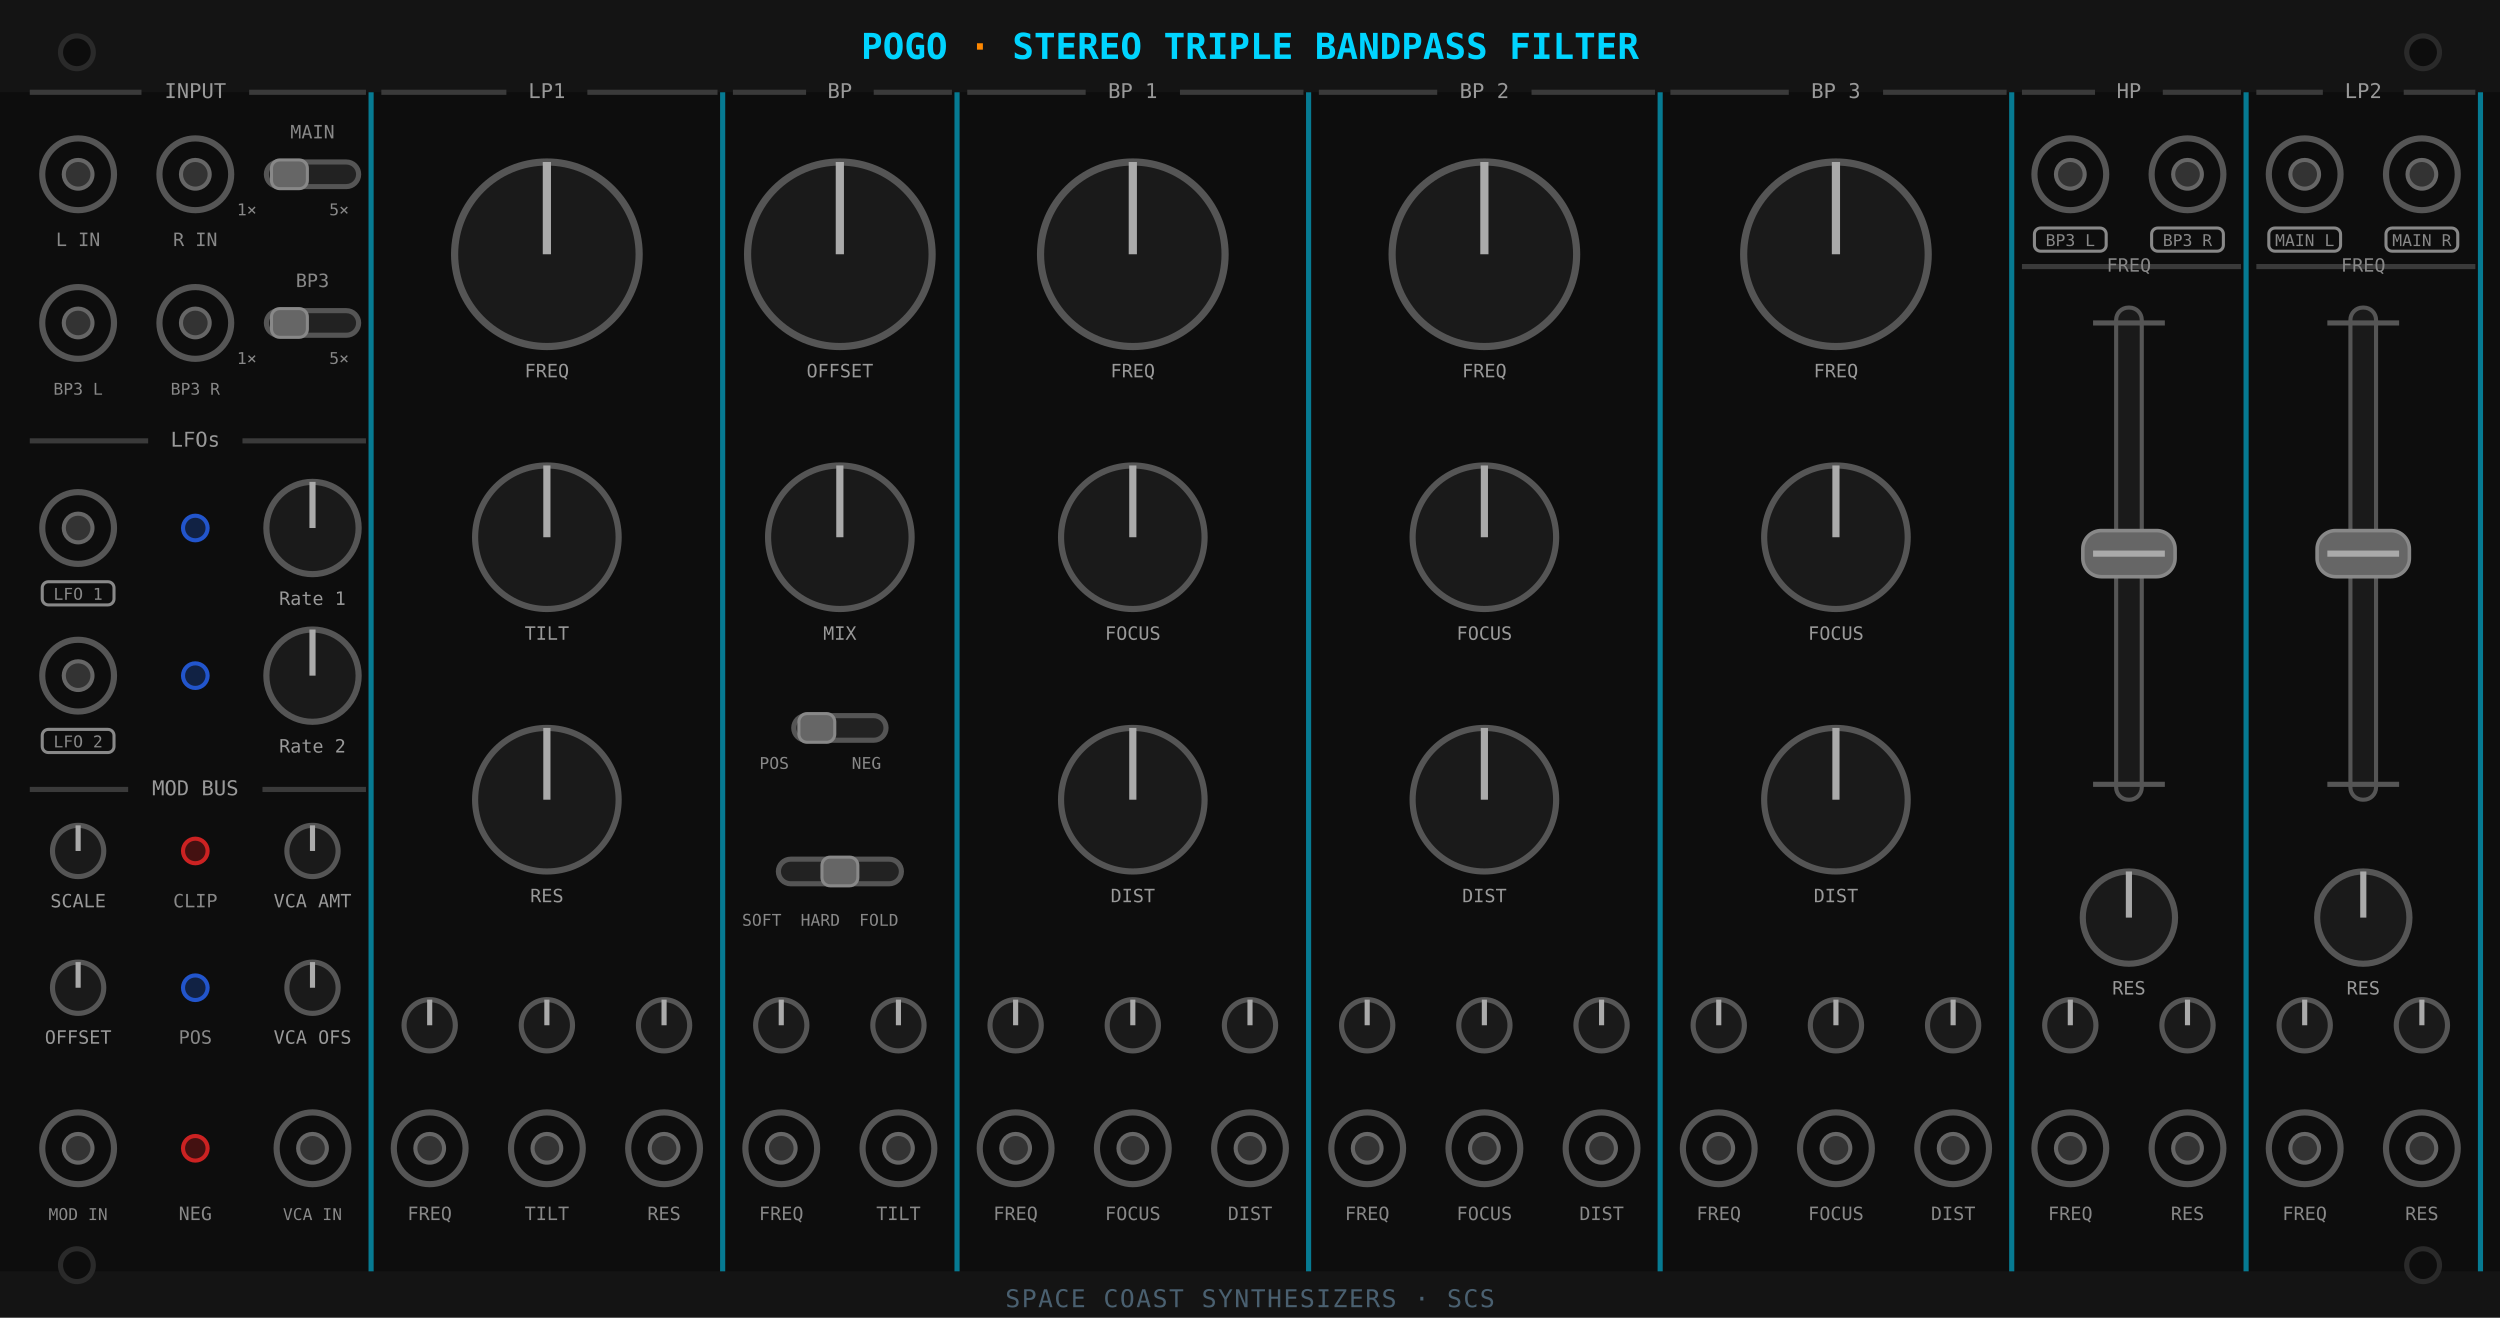
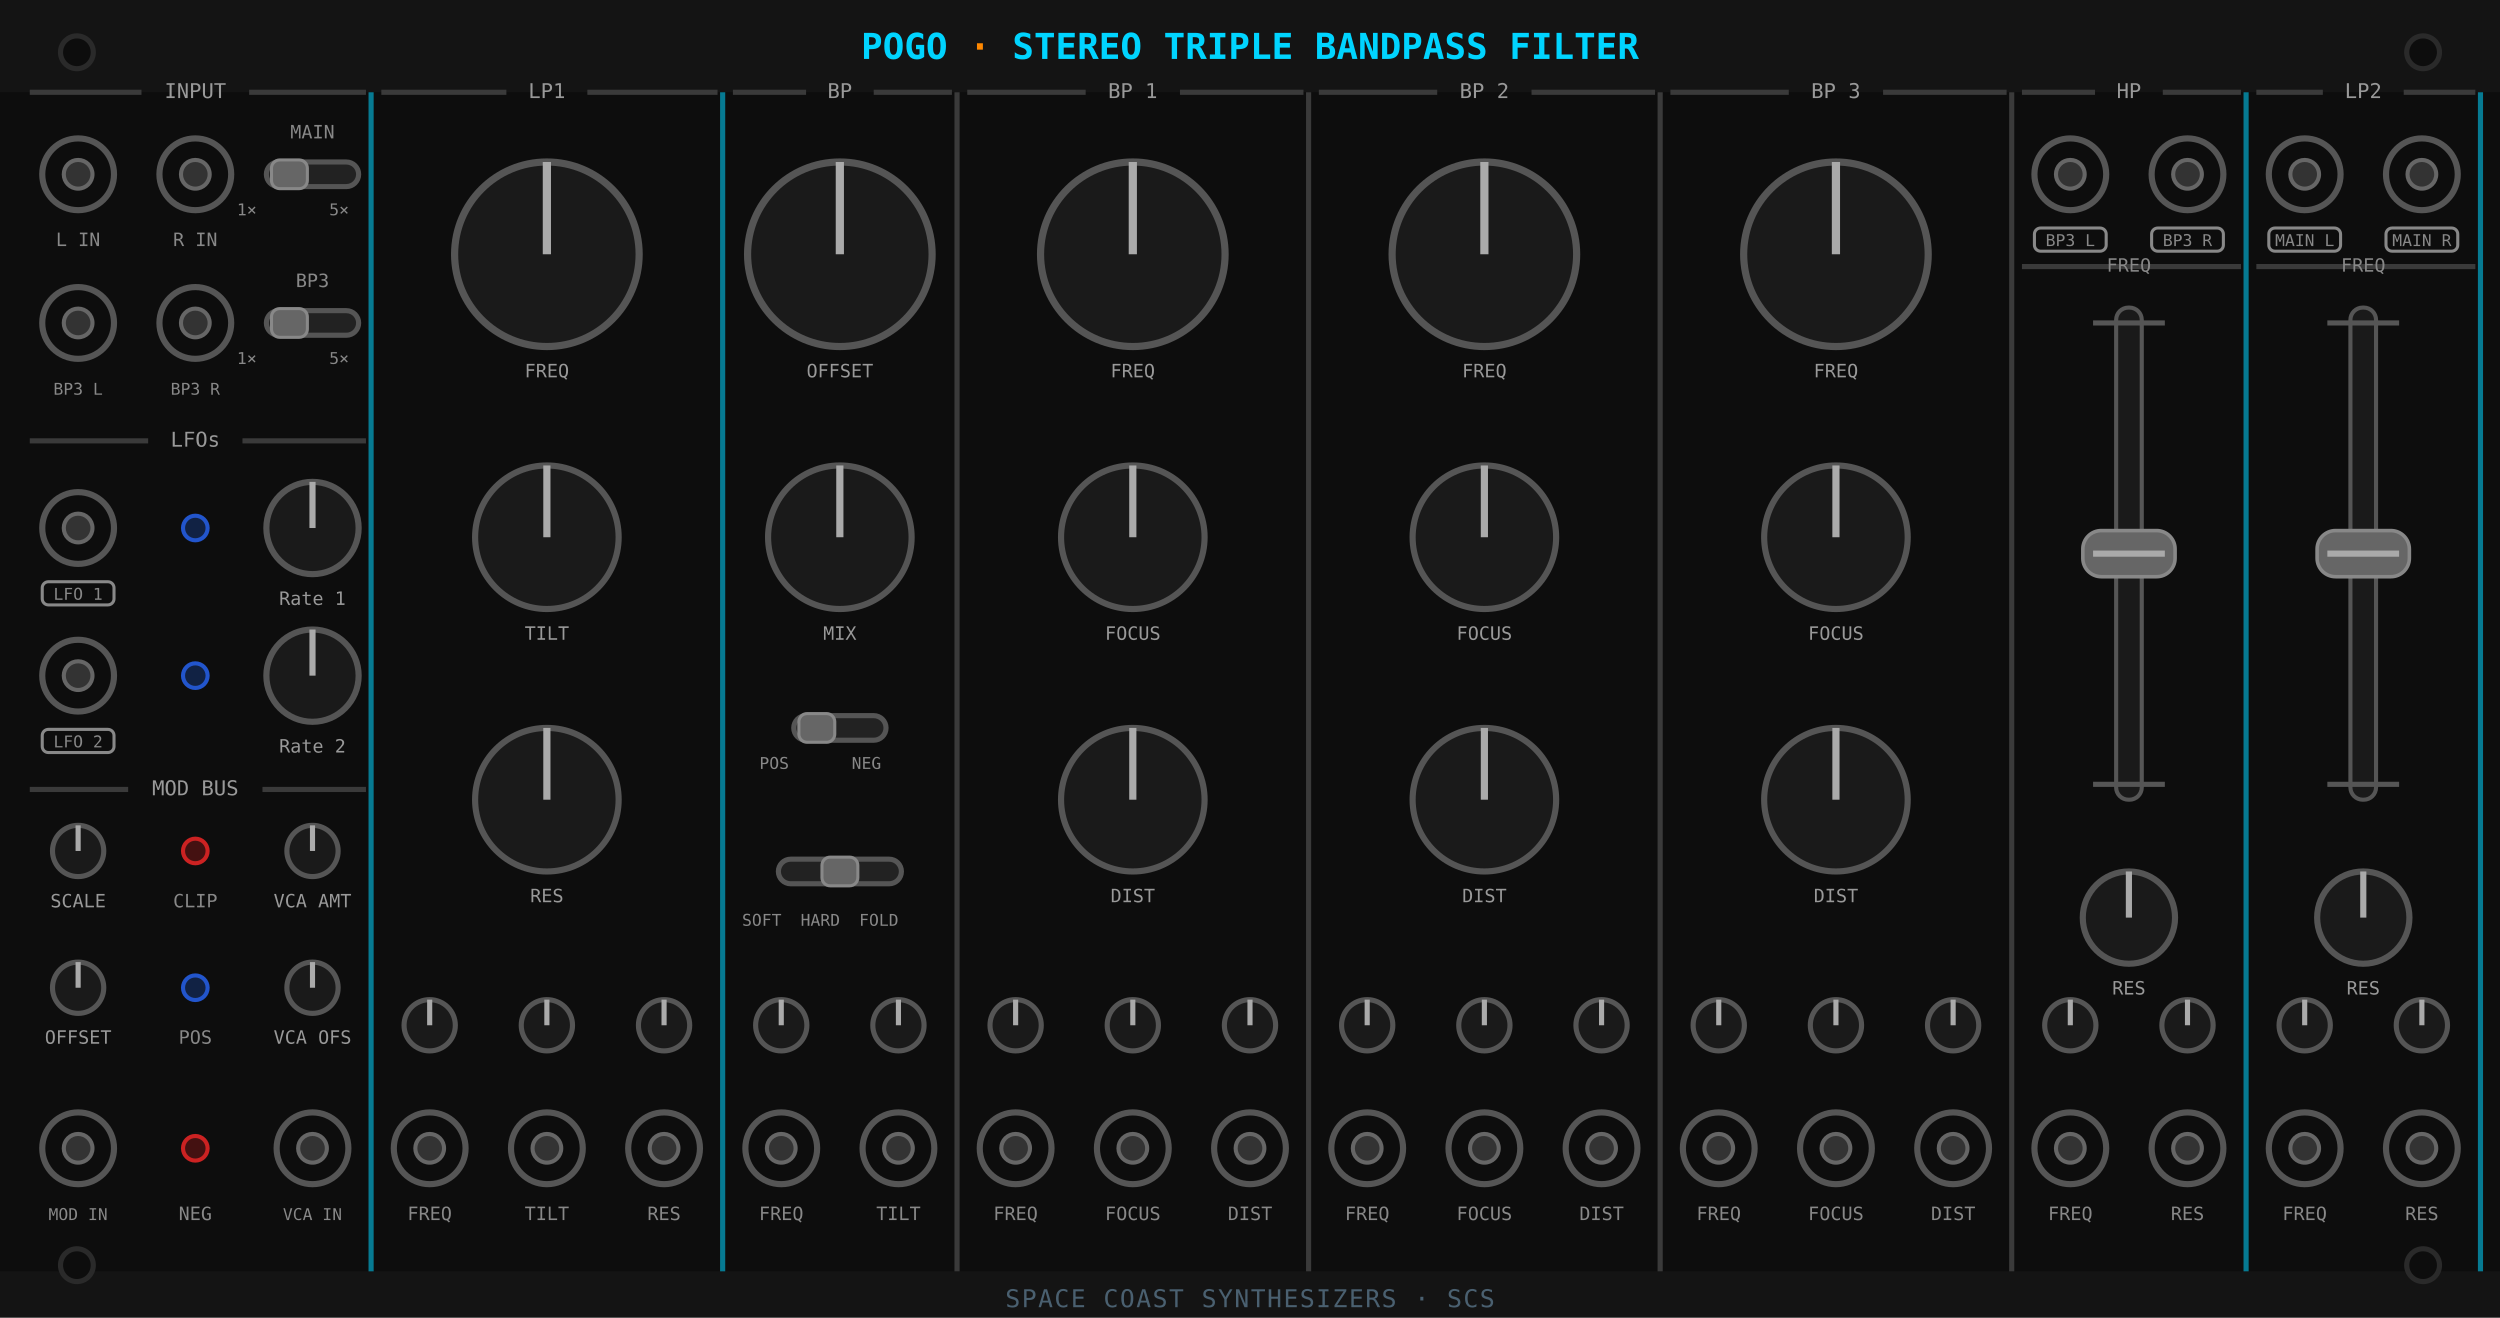
<svg xmlns="http://www.w3.org/2000/svg" width="243.84mm" height="128.5mm" viewBox="0 0 243.84 128.5">
  <rect x="0" y="0" width="243.84" height="128.5" fill="#0d0d0d" />
  <rect x="0" y="0" width="243.84" height="9.0" fill="#141414" />
  <rect x="0" y="124.0" width="243.84" height="4.5" fill="#141414" />
  <circle cx="7.5" cy="5.1" r="1.6" fill="#0d0d0d" stroke="#2a2a2a" stroke-width="0.5" />
  <circle cx="236.34" cy="5.1" r="1.6" fill="#0d0d0d" stroke="#2a2a2a" stroke-width="0.5" />
  <circle cx="7.5" cy="123.4" r="1.6" fill="#0d0d0d" stroke="#2a2a2a" stroke-width="0.5" />
  <circle cx="236.34" cy="123.4" r="1.6" fill="#0d0d0d" stroke="#2a2a2a" stroke-width="0.5" />
  <text x="121.92" y="5.75" fill="#00d4ff" font-family="monospace" font-size="3.5" font-weight="bold" text-anchor="middle">POGO  <tspan fill="#ff8800">·</tspan> STEREO TRIPLE BANDPASS FILTER</text>
  <text x="121.92" y="127.5" fill="#4a6070" font-family="monospace" font-size="2.4" text-anchor="middle" letter-spacing="0.15">SPACE COAST SYNTHESIZERS  ·  SCS</text>
  <line x1="36.195" y1="9.0" x2="36.195" y2="124.0" stroke="#00d4ff" stroke-width="0.5" opacity="0.55" />
  <line x1="70.485" y1="9.0" x2="70.485" y2="124.0" stroke="#00d4ff" stroke-width="0.5" opacity="0.55" />
-   <line x1="93.345" y1="9.0" x2="93.345" y2="124.0" stroke="#00d4ff" stroke-width="0.5" opacity="0.55" />
-   <line x1="127.635" y1="9.0" x2="127.635" y2="124.0" stroke="#00d4ff" stroke-width="0.5" opacity="0.55" />
-   <line x1="161.925" y1="9.0" x2="161.925" y2="124.0" stroke="#00d4ff" stroke-width="0.5" opacity="0.55" />
-   <line x1="196.215" y1="9.0" x2="196.215" y2="124.0" stroke="#00d4ff" stroke-width="0.5" opacity="0.55" />
  <line x1="219.075" y1="9.0" x2="219.075" y2="124.0" stroke="#00d4ff" stroke-width="0.5" opacity="0.55" />
  <line x1="241.935" y1="9.0" x2="241.935" y2="124.0" stroke="#00d4ff" stroke-width="0.5" opacity="0.55" />
+   <line x1="93.345" y1="9.0" x2="93.345" y2="124.0" stroke="#3a3a3a" stroke-width="0.5" />
+   <line x1="127.635" y1="9.0" x2="127.635" y2="124.0" stroke="#3a3a3a" stroke-width="0.5" />
+   <line x1="161.925" y1="9.0" x2="161.925" y2="124.0" stroke="#3a3a3a" stroke-width="0.5" />
+   <line x1="196.215" y1="9.0" x2="196.215" y2="124.0" stroke="#3a3a3a" stroke-width="0.5" />
  <line x1="2.905" y1="9.0" x2="13.80" y2="9.0" stroke="#3a3a3a" stroke-width="0.5" />
  <line x1="24.30" y1="9.0" x2="35.695" y2="9.0" stroke="#3a3a3a" stroke-width="0.5" />
  <text x="19.05" y="9.0" fill="#999" font-family="monospace" font-size="2.0" text-anchor="middle" dominant-baseline="middle">INPUT</text>
  <line x1="2.905" y1="43.0" x2="14.45" y2="43.0" stroke="#3a3a3a" stroke-width="0.5" />
  <line x1="23.65" y1="43.0" x2="35.695" y2="43.0" stroke="#3a3a3a" stroke-width="0.5" />
  <text x="19.05" y="43.0" fill="#999" font-family="monospace" font-size="2.0" text-anchor="middle" dominant-baseline="middle">LFOs</text>
  <line x1="2.905" y1="77.0" x2="12.50" y2="77.0" stroke="#3a3a3a" stroke-width="0.5" />
  <line x1="25.60" y1="77.0" x2="35.695" y2="77.0" stroke="#3a3a3a" stroke-width="0.5" />
  <text x="19.05" y="77.0" fill="#999" font-family="monospace" font-size="2.0" text-anchor="middle" dominant-baseline="middle">MOD BUS</text>
  <line x1="37.195" y1="9.0" x2="49.39" y2="9.0" stroke="#3a3a3a" stroke-width="0.5" />
  <line x1="57.29" y1="9.0" x2="69.985" y2="9.0" stroke="#3a3a3a" stroke-width="0.5" />
  <text x="53.34" y="9.0" fill="#999" font-family="monospace" font-size="2.0" text-anchor="middle" dominant-baseline="middle">LP1</text>
  <line x1="71.485" y1="9.0" x2="78.62" y2="9.0" stroke="#3a3a3a" stroke-width="0.5" />
  <line x1="85.22" y1="9.0" x2="92.845" y2="9.0" stroke="#3a3a3a" stroke-width="0.5" />
  <text x="81.915" y="9.0" fill="#999" font-family="monospace" font-size="2.0" text-anchor="middle" dominant-baseline="middle">BP</text>
  <line x1="94.345" y1="9.0" x2="105.89" y2="9.0" stroke="#3a3a3a" stroke-width="0.5" />
  <line x1="115.09" y1="9.0" x2="127.135" y2="9.0" stroke="#3a3a3a" stroke-width="0.5" />
  <text x="110.49" y="9.0" fill="#999" font-family="monospace" font-size="2.0" text-anchor="middle" dominant-baseline="middle">BP 1</text>
  <line x1="128.635" y1="9.0" x2="140.18" y2="9.0" stroke="#3a3a3a" stroke-width="0.5" />
  <line x1="149.38" y1="9.0" x2="161.425" y2="9.0" stroke="#3a3a3a" stroke-width="0.5" />
  <text x="144.78" y="9.0" fill="#999" font-family="monospace" font-size="2.0" text-anchor="middle" dominant-baseline="middle">BP 2</text>
  <line x1="162.925" y1="9.0" x2="174.47" y2="9.0" stroke="#3a3a3a" stroke-width="0.5" />
  <line x1="183.67" y1="9.0" x2="195.715" y2="9.0" stroke="#3a3a3a" stroke-width="0.5" />
  <text x="179.07" y="9.0" fill="#999" font-family="monospace" font-size="2.0" text-anchor="middle" dominant-baseline="middle">BP 3</text>
  <line x1="197.215" y1="9.0" x2="204.34" y2="9.0" stroke="#3a3a3a" stroke-width="0.5" />
  <line x1="210.95" y1="9.0" x2="218.575" y2="9.0" stroke="#3a3a3a" stroke-width="0.5" />
  <text x="207.645" y="9.0" fill="#999" font-family="monospace" font-size="2.0" text-anchor="middle" dominant-baseline="middle">HP</text>
  <line x1="197.215" y1="26.0" x2="218.575" y2="26.0" stroke="#3a3a3a" stroke-width="0.5" />
  <line x1="220.075" y1="9.0" x2="226.56" y2="9.0" stroke="#3a3a3a" stroke-width="0.5" />
  <line x1="234.45" y1="9.0" x2="241.435" y2="9.0" stroke="#3a3a3a" stroke-width="0.5" />
  <text x="230.505" y="9.0" fill="#999" font-family="monospace" font-size="2.0" text-anchor="middle" dominant-baseline="middle">LP2</text>
  <line x1="220.075" y1="26.0" x2="241.435" y2="26.0" stroke="#3a3a3a" stroke-width="0.5" />
  <circle cx="7.62" cy="17.0" r="3.5" fill="none" stroke="#555" stroke-width="0.6" />
  <circle cx="7.62" cy="17.0" r="1.4" fill="#333" stroke="#666" stroke-width="0.4" />
  <text x="7.62" y="24.0" fill="#888" font-family="monospace" font-size="1.8" text-anchor="middle">L IN</text>
  <circle cx="19.05" cy="17.0" r="3.5" fill="none" stroke="#555" stroke-width="0.6" />
  <circle cx="19.05" cy="17.0" r="1.4" fill="#333" stroke="#666" stroke-width="0.4" />
  <text x="19.05" y="24.0" fill="#888" font-family="monospace" font-size="1.8" text-anchor="middle">R IN</text>
  <text x="30.48" y="13.5" fill="#888" font-family="monospace" font-size="1.8" text-anchor="middle">MAIN</text>
  <rect x="25.98" y="15.80" width="9" height="2.4" rx="1.2" fill="#222" stroke="#555" stroke-width="0.5" />
  <rect x="26.48" y="15.60" width="3.5" height="2.8" rx="0.8" fill="#666" stroke="#888" stroke-width="0.3" />
  <text x="24.075" y="21.0" fill="#888" font-family="monospace" font-size="1.6" text-anchor="middle">1×</text>
  <text x="33.075" y="21.0" fill="#888" font-family="monospace" font-size="1.6" text-anchor="middle">5×</text>
  <circle cx="7.62" cy="31.5" r="3.5" fill="none" stroke="#555" stroke-width="0.6" />
  <circle cx="7.62" cy="31.5" r="1.4" fill="#333" stroke="#666" stroke-width="0.4" />
  <text x="7.62" y="38.5" fill="#888" font-family="monospace" font-size="1.6" text-anchor="middle">BP3 L</text>
  <circle cx="19.05" cy="31.5" r="3.5" fill="none" stroke="#555" stroke-width="0.6" />
  <circle cx="19.05" cy="31.5" r="1.4" fill="#333" stroke="#666" stroke-width="0.4" />
  <text x="19.05" y="38.5" fill="#888" font-family="monospace" font-size="1.6" text-anchor="middle">BP3 R</text>
  <text x="30.48" y="28.0" fill="#888" font-family="monospace" font-size="1.8" text-anchor="middle">BP3</text>
  <rect x="25.98" y="30.30" width="9" height="2.4" rx="1.2" fill="#222" stroke="#555" stroke-width="0.5" />
  <rect x="26.48" y="30.10" width="3.5" height="2.8" rx="0.8" fill="#666" stroke="#888" stroke-width="0.3" />
  <text x="24.075" y="35.5" fill="#888" font-family="monospace" font-size="1.6" text-anchor="middle">1×</text>
  <text x="33.075" y="35.5" fill="#888" font-family="monospace" font-size="1.6" text-anchor="middle">5×</text>
  <circle cx="7.62" cy="51.5" r="3.5" fill="none" stroke="#555" stroke-width="0.6" />
  <circle cx="7.62" cy="51.5" r="1.4" fill="#333" stroke="#666" stroke-width="0.4" />
  <rect x="4.12" y="56.74" width="7.0" height="2.26" rx="0.6" fill="none" stroke="#888" stroke-width="0.3" />
  <text x="7.62" y="58.5" fill="#888" font-family="monospace" font-size="1.6" text-anchor="middle">LFO 1</text>
  <circle cx="19.05" cy="51.5" r="1.2" fill="#112244" stroke="#2255cc" stroke-width="0.4" />
  <circle cx="30.48" cy="51.5" r="4.5" fill="#1a1a1a" stroke="#555" stroke-width="0.6" />
  <line x1="30.48" y1="51.5" x2="30.48" y2="47.0" stroke="#aaa" stroke-width="0.6" />
  <text x="30.48" y="59.0" fill="#999" font-family="monospace" font-size="1.8" text-anchor="middle">Rate 1</text>
  <circle cx="7.62" cy="65.9" r="3.5" fill="none" stroke="#555" stroke-width="0.6" />
  <circle cx="7.62" cy="65.9" r="1.4" fill="#333" stroke="#666" stroke-width="0.4" />
  <rect x="4.12" y="71.14" width="7.0" height="2.26" rx="0.6" fill="none" stroke="#888" stroke-width="0.3" />
  <text x="7.62" y="72.9" fill="#888" font-family="monospace" font-size="1.6" text-anchor="middle">LFO 2</text>
  <circle cx="19.05" cy="65.9" r="1.2" fill="#112244" stroke="#2255cc" stroke-width="0.4" />
  <circle cx="30.48" cy="65.9" r="4.5" fill="#1a1a1a" stroke="#555" stroke-width="0.6" />
  <line x1="30.48" y1="65.9" x2="30.48" y2="61.4" stroke="#aaa" stroke-width="0.6" />
  <text x="30.48" y="73.4" fill="#999" font-family="monospace" font-size="1.8" text-anchor="middle">Rate 2</text>
  <circle cx="7.62" cy="83.0" r="2.5" fill="#1a1a1a" stroke="#555" stroke-width="0.5" />
  <line x1="7.62" y1="83.0" x2="7.62" y2="80.5" stroke="#aaa" stroke-width="0.5" />
  <text x="7.62" y="88.5" fill="#999" font-family="monospace" font-size="1.8" text-anchor="middle">SCALE</text>
  <circle cx="30.48" cy="83.0" r="2.5" fill="#1a1a1a" stroke="#555" stroke-width="0.5" />
  <line x1="30.48" y1="83.0" x2="30.48" y2="80.5" stroke="#aaa" stroke-width="0.5" />
  <text x="30.48" y="88.5" fill="#999" font-family="monospace" font-size="1.8" text-anchor="middle">VCA AMT</text>
  <circle cx="19.05" cy="83.0" r="1.2" fill="#441111" stroke="#cc2222" stroke-width="0.4" />
  <text x="19.05" y="88.5" fill="#888" font-family="monospace" font-size="1.8" text-anchor="middle">CLIP</text>
  <circle cx="7.62" cy="96.34" r="2.5" fill="#1a1a1a" stroke="#555" stroke-width="0.5" />
  <line x1="7.62" y1="96.34" x2="7.62" y2="93.84" stroke="#aaa" stroke-width="0.5" />
  <text x="7.62" y="101.8" fill="#999" font-family="monospace" font-size="1.8" text-anchor="middle">OFFSET</text>
  <circle cx="30.48" cy="96.34" r="2.5" fill="#1a1a1a" stroke="#555" stroke-width="0.5" />
  <line x1="30.48" y1="96.34" x2="30.48" y2="93.84" stroke="#aaa" stroke-width="0.5" />
  <text x="30.48" y="101.8" fill="#999" font-family="monospace" font-size="1.8" text-anchor="middle">VCA OFS</text>
  <circle cx="19.05" cy="96.34" r="1.2" fill="#112244" stroke="#2255cc" stroke-width="0.4" />
  <text x="19.05" y="101.8" fill="#888" font-family="monospace" font-size="1.8" text-anchor="middle">POS</text>
  <circle cx="7.62" cy="112.0" r="3.5" fill="none" stroke="#555" stroke-width="0.6" />
  <circle cx="7.62" cy="112.0" r="1.4" fill="#333" stroke="#666" stroke-width="0.4" />
  <text x="7.62" y="119.0" fill="#888" font-family="monospace" font-size="1.6" text-anchor="middle">MOD IN</text>
  <circle cx="19.05" cy="112.0" r="1.2" fill="#441111" stroke="#cc2222" stroke-width="0.4" />
  <text x="19.05" y="119.0" fill="#888" font-family="monospace" font-size="1.8" text-anchor="middle">NEG</text>
  <circle cx="30.48" cy="112.0" r="3.5" fill="none" stroke="#555" stroke-width="0.6" />
  <circle cx="30.48" cy="112.0" r="1.4" fill="#333" stroke="#666" stroke-width="0.4" />
  <text x="30.48" y="119.0" fill="#888" font-family="monospace" font-size="1.6" text-anchor="middle">VCA IN</text>
  <circle cx="53.34" cy="24.8" r="9.0" fill="#1a1a1a" stroke="#555" stroke-width="0.7" />
  <line x1="53.34" y1="24.8" x2="53.34" y2="15.8" stroke="#aaa" stroke-width="0.8" />
  <text x="53.34" y="36.8" fill="#999" font-family="monospace" font-size="1.8" text-anchor="middle">FREQ</text>
  <circle cx="53.34" cy="52.4" r="7.0" fill="#1a1a1a" stroke="#555" stroke-width="0.6" />
  <line x1="53.34" y1="52.4" x2="53.34" y2="45.4" stroke="#aaa" stroke-width="0.7" />
  <text x="53.34" y="62.4" fill="#999" font-family="monospace" font-size="1.8" text-anchor="middle">TILT</text>
  <circle cx="53.34" cy="78.0" r="7.0" fill="#1a1a1a" stroke="#555" stroke-width="0.6" />
  <line x1="53.34" y1="78.0" x2="53.34" y2="71.0" stroke="#aaa" stroke-width="0.7" />
  <text x="53.34" y="88.0" fill="#999" font-family="monospace" font-size="1.8" text-anchor="middle">RES</text>
  <circle cx="41.91" cy="100.0" r="2.5" fill="#1a1a1a" stroke="#555" stroke-width="0.5" />
  <line x1="41.91" y1="100.0" x2="41.91" y2="97.5" stroke="#aaa" stroke-width="0.5" />
  <text x="41.91" y="105.5" fill="#999" font-family="monospace" font-size="1.8" text-anchor="middle" />
  <circle cx="53.34" cy="100.0" r="2.5" fill="#1a1a1a" stroke="#555" stroke-width="0.5" />
  <line x1="53.34" y1="100.0" x2="53.34" y2="97.5" stroke="#aaa" stroke-width="0.5" />
  <text x="53.34" y="105.5" fill="#999" font-family="monospace" font-size="1.8" text-anchor="middle" />
  <circle cx="64.77" cy="100.0" r="2.5" fill="#1a1a1a" stroke="#555" stroke-width="0.5" />
  <line x1="64.77" y1="100.0" x2="64.77" y2="97.5" stroke="#aaa" stroke-width="0.5" />
  <text x="64.77" y="105.5" fill="#999" font-family="monospace" font-size="1.8" text-anchor="middle" />
  <circle cx="41.91" cy="112.0" r="3.5" fill="none" stroke="#555" stroke-width="0.6" />
  <circle cx="41.91" cy="112.0" r="1.4" fill="#333" stroke="#666" stroke-width="0.4" />
  <text x="41.91" y="119.0" fill="#888" font-family="monospace" font-size="1.8" text-anchor="middle">FREQ</text>
  <circle cx="53.34" cy="112.0" r="3.5" fill="none" stroke="#555" stroke-width="0.6" />
  <circle cx="53.34" cy="112.0" r="1.4" fill="#333" stroke="#666" stroke-width="0.4" />
  <text x="53.34" y="119.0" fill="#888" font-family="monospace" font-size="1.8" text-anchor="middle">TILT</text>
  <circle cx="64.77" cy="112.0" r="3.5" fill="none" stroke="#555" stroke-width="0.6" />
  <circle cx="64.77" cy="112.0" r="1.4" fill="#333" stroke="#666" stroke-width="0.4" />
  <text x="64.77" y="119.0" fill="#888" font-family="monospace" font-size="1.8" text-anchor="middle">RES</text>
  <circle cx="81.915" cy="24.8" r="9.0" fill="#1a1a1a" stroke="#555" stroke-width="0.7" />
  <line x1="81.915" y1="24.8" x2="81.915" y2="15.8" stroke="#aaa" stroke-width="0.8" />
  <text x="81.915" y="36.8" fill="#999" font-family="monospace" font-size="1.8" text-anchor="middle">OFFSET</text>
  <circle cx="81.915" cy="52.4" r="7.0" fill="#1a1a1a" stroke="#555" stroke-width="0.6" />
  <line x1="81.915" y1="52.4" x2="81.915" y2="45.4" stroke="#aaa" stroke-width="0.7" />
  <text x="81.915" y="62.4" fill="#999" font-family="monospace" font-size="1.8" text-anchor="middle">MIX</text>
  <text x="81.915" y="67.5" fill="#888" font-family="monospace" font-size="1.8" text-anchor="middle" />
  <rect x="77.42" y="69.80" width="9" height="2.4" rx="1.2" fill="#222" stroke="#555" stroke-width="0.5" />
  <rect x="77.92" y="69.60" width="3.5" height="2.8" rx="0.8" fill="#666" stroke="#888" stroke-width="0.3" />
  <text x="75.51" y="75.0" fill="#888" font-family="monospace" font-size="1.6" text-anchor="middle">POS</text>
  <text x="84.51" y="75.0" fill="#888" font-family="monospace" font-size="1.6" text-anchor="middle">NEG</text>
  <rect x="75.92" y="83.80" width="12" height="2.4" rx="1.2" fill="#222" stroke="#555" stroke-width="0.5" />
  <rect x="80.17" y="83.60" width="3.5" height="2.8" rx="0.8" fill="#666" stroke="#888" stroke-width="0.3" />
  <text x="74.3" y="90.3" fill="#888" font-family="monospace" font-size="1.6" text-anchor="middle">SOFT</text>
  <text x="80.01" y="90.3" fill="#888" font-family="monospace" font-size="1.6" text-anchor="middle">HARD</text>
  <text x="85.72" y="90.3" fill="#888" font-family="monospace" font-size="1.6" text-anchor="middle">FOLD</text>
  <text x="81.915" y="93.8" fill="#999" font-family="monospace" font-size="1.8" text-anchor="middle" />
  <circle cx="76.2" cy="100.0" r="2.5" fill="#1a1a1a" stroke="#555" stroke-width="0.5" />
  <line x1="76.2" y1="100.0" x2="76.2" y2="97.5" stroke="#aaa" stroke-width="0.5" />
  <text x="76.2" y="105.5" fill="#999" font-family="monospace" font-size="1.8" text-anchor="middle" />
  <circle cx="87.63" cy="100.0" r="2.5" fill="#1a1a1a" stroke="#555" stroke-width="0.5" />
  <line x1="87.63" y1="100.0" x2="87.63" y2="97.5" stroke="#aaa" stroke-width="0.5" />
  <text x="87.63" y="105.5" fill="#999" font-family="monospace" font-size="1.8" text-anchor="middle" />
  <circle cx="76.2" cy="112.0" r="3.5" fill="none" stroke="#555" stroke-width="0.6" />
  <circle cx="76.2" cy="112.0" r="1.4" fill="#333" stroke="#666" stroke-width="0.4" />
  <text x="76.2" y="119.0" fill="#888" font-family="monospace" font-size="1.8" text-anchor="middle">FREQ</text>
  <circle cx="87.63" cy="112.0" r="3.5" fill="none" stroke="#555" stroke-width="0.6" />
  <circle cx="87.63" cy="112.0" r="1.4" fill="#333" stroke="#666" stroke-width="0.4" />
  <text x="87.63" y="119.0" fill="#888" font-family="monospace" font-size="1.8" text-anchor="middle">TILT</text>
  <circle cx="110.49" cy="24.8" r="9.0" fill="#1a1a1a" stroke="#555" stroke-width="0.7" />
  <line x1="110.49" y1="24.8" x2="110.49" y2="15.8" stroke="#aaa" stroke-width="0.8" />
  <text x="110.49" y="36.8" fill="#999" font-family="monospace" font-size="1.8" text-anchor="middle">FREQ</text>
  <circle cx="110.49" cy="52.4" r="7.0" fill="#1a1a1a" stroke="#555" stroke-width="0.6" />
  <line x1="110.49" y1="52.4" x2="110.49" y2="45.4" stroke="#aaa" stroke-width="0.7" />
  <text x="110.49" y="62.4" fill="#999" font-family="monospace" font-size="1.8" text-anchor="middle">FOCUS</text>
  <circle cx="110.49" cy="78.0" r="7.0" fill="#1a1a1a" stroke="#555" stroke-width="0.6" />
  <line x1="110.49" y1="78.0" x2="110.49" y2="71.0" stroke="#aaa" stroke-width="0.7" />
  <text x="110.49" y="88.0" fill="#999" font-family="monospace" font-size="1.8" text-anchor="middle">DIST</text>
  <circle cx="99.06" cy="100.0" r="2.5" fill="#1a1a1a" stroke="#555" stroke-width="0.5" />
  <line x1="99.06" y1="100.0" x2="99.06" y2="97.5" stroke="#aaa" stroke-width="0.5" />
  <text x="99.06" y="105.5" fill="#999" font-family="monospace" font-size="1.8" text-anchor="middle" />
  <circle cx="110.49" cy="100.0" r="2.5" fill="#1a1a1a" stroke="#555" stroke-width="0.5" />
  <line x1="110.49" y1="100.0" x2="110.49" y2="97.5" stroke="#aaa" stroke-width="0.5" />
  <text x="110.49" y="105.5" fill="#999" font-family="monospace" font-size="1.8" text-anchor="middle" />
  <circle cx="121.92" cy="100.0" r="2.5" fill="#1a1a1a" stroke="#555" stroke-width="0.5" />
  <line x1="121.92" y1="100.0" x2="121.92" y2="97.5" stroke="#aaa" stroke-width="0.5" />
  <text x="121.92" y="105.5" fill="#999" font-family="monospace" font-size="1.8" text-anchor="middle" />
  <circle cx="99.06" cy="112.0" r="3.5" fill="none" stroke="#555" stroke-width="0.6" />
  <circle cx="99.06" cy="112.0" r="1.4" fill="#333" stroke="#666" stroke-width="0.4" />
  <text x="99.06" y="119.0" fill="#888" font-family="monospace" font-size="1.8" text-anchor="middle">FREQ</text>
  <circle cx="110.49" cy="112.0" r="3.5" fill="none" stroke="#555" stroke-width="0.6" />
  <circle cx="110.49" cy="112.0" r="1.4" fill="#333" stroke="#666" stroke-width="0.4" />
  <text x="110.49" y="119.0" fill="#888" font-family="monospace" font-size="1.8" text-anchor="middle">FOCUS</text>
  <circle cx="121.92" cy="112.0" r="3.5" fill="none" stroke="#555" stroke-width="0.6" />
  <circle cx="121.92" cy="112.0" r="1.4" fill="#333" stroke="#666" stroke-width="0.4" />
  <text x="121.92" y="119.0" fill="#888" font-family="monospace" font-size="1.8" text-anchor="middle">DIST</text>
  <circle cx="144.78" cy="24.8" r="9.0" fill="#1a1a1a" stroke="#555" stroke-width="0.7" />
  <line x1="144.78" y1="24.8" x2="144.78" y2="15.8" stroke="#aaa" stroke-width="0.8" />
  <text x="144.78" y="36.8" fill="#999" font-family="monospace" font-size="1.8" text-anchor="middle">FREQ</text>
  <circle cx="144.78" cy="52.4" r="7.0" fill="#1a1a1a" stroke="#555" stroke-width="0.6" />
  <line x1="144.78" y1="52.4" x2="144.78" y2="45.4" stroke="#aaa" stroke-width="0.7" />
  <text x="144.78" y="62.4" fill="#999" font-family="monospace" font-size="1.8" text-anchor="middle">FOCUS</text>
  <circle cx="144.78" cy="78.0" r="7.0" fill="#1a1a1a" stroke="#555" stroke-width="0.6" />
  <line x1="144.78" y1="78.0" x2="144.78" y2="71.0" stroke="#aaa" stroke-width="0.7" />
  <text x="144.78" y="88.0" fill="#999" font-family="monospace" font-size="1.8" text-anchor="middle">DIST</text>
  <circle cx="133.35" cy="100.0" r="2.5" fill="#1a1a1a" stroke="#555" stroke-width="0.5" />
  <line x1="133.35" y1="100.0" x2="133.35" y2="97.5" stroke="#aaa" stroke-width="0.5" />
  <text x="133.35" y="105.5" fill="#999" font-family="monospace" font-size="1.8" text-anchor="middle" />
  <circle cx="144.78" cy="100.0" r="2.5" fill="#1a1a1a" stroke="#555" stroke-width="0.5" />
  <line x1="144.78" y1="100.0" x2="144.78" y2="97.5" stroke="#aaa" stroke-width="0.5" />
  <text x="144.78" y="105.5" fill="#999" font-family="monospace" font-size="1.8" text-anchor="middle" />
  <circle cx="156.21" cy="100.0" r="2.5" fill="#1a1a1a" stroke="#555" stroke-width="0.5" />
  <line x1="156.21" y1="100.0" x2="156.21" y2="97.5" stroke="#aaa" stroke-width="0.5" />
  <text x="156.21" y="105.5" fill="#999" font-family="monospace" font-size="1.8" text-anchor="middle" />
  <circle cx="133.35" cy="112.0" r="3.5" fill="none" stroke="#555" stroke-width="0.6" />
  <circle cx="133.35" cy="112.0" r="1.4" fill="#333" stroke="#666" stroke-width="0.4" />
  <text x="133.35" y="119.0" fill="#888" font-family="monospace" font-size="1.8" text-anchor="middle">FREQ</text>
  <circle cx="144.78" cy="112.0" r="3.5" fill="none" stroke="#555" stroke-width="0.6" />
  <circle cx="144.78" cy="112.0" r="1.4" fill="#333" stroke="#666" stroke-width="0.4" />
  <text x="144.78" y="119.0" fill="#888" font-family="monospace" font-size="1.8" text-anchor="middle">FOCUS</text>
  <circle cx="156.21" cy="112.0" r="3.5" fill="none" stroke="#555" stroke-width="0.6" />
  <circle cx="156.21" cy="112.0" r="1.4" fill="#333" stroke="#666" stroke-width="0.4" />
  <text x="156.21" y="119.0" fill="#888" font-family="monospace" font-size="1.8" text-anchor="middle">DIST</text>
  <circle cx="179.07" cy="24.8" r="9.0" fill="#1a1a1a" stroke="#555" stroke-width="0.7" />
  <line x1="179.07" y1="24.8" x2="179.07" y2="15.8" stroke="#aaa" stroke-width="0.8" />
  <text x="179.07" y="36.8" fill="#999" font-family="monospace" font-size="1.8" text-anchor="middle">FREQ</text>
  <circle cx="179.07" cy="52.4" r="7.0" fill="#1a1a1a" stroke="#555" stroke-width="0.6" />
  <line x1="179.07" y1="52.4" x2="179.07" y2="45.4" stroke="#aaa" stroke-width="0.7" />
  <text x="179.07" y="62.4" fill="#999" font-family="monospace" font-size="1.8" text-anchor="middle">FOCUS</text>
  <circle cx="179.07" cy="78.0" r="7.0" fill="#1a1a1a" stroke="#555" stroke-width="0.6" />
  <line x1="179.07" y1="78.0" x2="179.07" y2="71.0" stroke="#aaa" stroke-width="0.7" />
  <text x="179.07" y="88.0" fill="#999" font-family="monospace" font-size="1.8" text-anchor="middle">DIST</text>
  <circle cx="167.64" cy="100.0" r="2.5" fill="#1a1a1a" stroke="#555" stroke-width="0.5" />
  <line x1="167.64" y1="100.0" x2="167.64" y2="97.5" stroke="#aaa" stroke-width="0.5" />
  <text x="167.64" y="105.5" fill="#999" font-family="monospace" font-size="1.8" text-anchor="middle" />
  <circle cx="179.07" cy="100.0" r="2.5" fill="#1a1a1a" stroke="#555" stroke-width="0.5" />
  <line x1="179.07" y1="100.0" x2="179.07" y2="97.5" stroke="#aaa" stroke-width="0.5" />
  <text x="179.07" y="105.5" fill="#999" font-family="monospace" font-size="1.8" text-anchor="middle" />
  <circle cx="190.5" cy="100.0" r="2.5" fill="#1a1a1a" stroke="#555" stroke-width="0.5" />
  <line x1="190.5" y1="100.0" x2="190.5" y2="97.5" stroke="#aaa" stroke-width="0.5" />
  <text x="190.5" y="105.5" fill="#999" font-family="monospace" font-size="1.8" text-anchor="middle" />
  <circle cx="167.64" cy="112.0" r="3.5" fill="none" stroke="#555" stroke-width="0.6" />
  <circle cx="167.64" cy="112.0" r="1.4" fill="#333" stroke="#666" stroke-width="0.4" />
  <text x="167.64" y="119.0" fill="#888" font-family="monospace" font-size="1.8" text-anchor="middle">FREQ</text>
  <circle cx="179.07" cy="112.0" r="3.5" fill="none" stroke="#555" stroke-width="0.6" />
  <circle cx="179.07" cy="112.0" r="1.4" fill="#333" stroke="#666" stroke-width="0.4" />
  <text x="179.07" y="119.0" fill="#888" font-family="monospace" font-size="1.8" text-anchor="middle">FOCUS</text>
  <circle cx="190.5" cy="112.0" r="3.5" fill="none" stroke="#555" stroke-width="0.6" />
  <circle cx="190.5" cy="112.0" r="1.4" fill="#333" stroke="#666" stroke-width="0.4" />
  <text x="190.5" y="119.0" fill="#888" font-family="monospace" font-size="1.8" text-anchor="middle">DIST</text>
  <circle cx="201.93" cy="17.0" r="3.5" fill="none" stroke="#555" stroke-width="0.6" />
  <circle cx="201.93" cy="17.0" r="1.4" fill="#333" stroke="#666" stroke-width="0.4" />
  <rect x="198.43" y="22.24" width="7.0" height="2.26" rx="0.6" fill="none" stroke="#888" stroke-width="0.3" />
  <text x="201.93" y="24.0" fill="#888" font-family="monospace" font-size="1.6" text-anchor="middle">BP3 L</text>
  <circle cx="213.36" cy="17.0" r="3.5" fill="none" stroke="#555" stroke-width="0.6" />
  <circle cx="213.36" cy="17.0" r="1.4" fill="#333" stroke="#666" stroke-width="0.4" />
  <rect x="209.86" y="22.24" width="7.0" height="2.26" rx="0.6" fill="none" stroke="#888" stroke-width="0.3" />
  <text x="213.36" y="24.0" fill="#888" font-family="monospace" font-size="1.6" text-anchor="middle">BP3 R</text>
  <rect x="206.40" y="30.00" width="2.5" height="48.0" rx="1.2" fill="#1a1a1a" stroke="#555" stroke-width="0.4" />
  <line x1="204.15" y1="31.50" x2="211.15" y2="31.50" stroke="#555" stroke-width="0.5" />
  <line x1="204.15" y1="76.50" x2="211.15" y2="76.50" stroke="#555" stroke-width="0.5" />
  <line x1="205.65" y1="54.00" x2="209.65" y2="54.00" stroke="#aaa" stroke-width="0.35" />
  <rect x="203.15" y="51.75" width="9.0" height="4.5" rx="1.8" fill="#666" stroke="#888" stroke-width="0.35" />
  <line x1="204.15" y1="54.00" x2="211.15" y2="54.00" stroke="#aaa" stroke-width="0.6" />
  <text x="207.645" y="26.5" fill="#888" font-family="monospace" font-size="1.8" text-anchor="middle">FREQ</text>
  <circle cx="207.645" cy="89.5" r="4.5" fill="#1a1a1a" stroke="#555" stroke-width="0.6" />
  <line x1="207.645" y1="89.5" x2="207.645" y2="85.0" stroke="#aaa" stroke-width="0.6" />
  <text x="207.645" y="97.0" fill="#999" font-family="monospace" font-size="1.8" text-anchor="middle">RES</text>
  <circle cx="201.93" cy="100.0" r="2.5" fill="#1a1a1a" stroke="#555" stroke-width="0.5" />
  <line x1="201.93" y1="100.0" x2="201.93" y2="97.5" stroke="#aaa" stroke-width="0.5" />
  <text x="201.93" y="105.5" fill="#999" font-family="monospace" font-size="1.8" text-anchor="middle" />
  <circle cx="213.36" cy="100.0" r="2.5" fill="#1a1a1a" stroke="#555" stroke-width="0.5" />
  <line x1="213.36" y1="100.0" x2="213.36" y2="97.5" stroke="#aaa" stroke-width="0.5" />
  <text x="213.36" y="105.5" fill="#999" font-family="monospace" font-size="1.8" text-anchor="middle" />
  <circle cx="201.93" cy="112.0" r="3.5" fill="none" stroke="#555" stroke-width="0.6" />
  <circle cx="201.93" cy="112.0" r="1.4" fill="#333" stroke="#666" stroke-width="0.4" />
  <text x="201.93" y="119.0" fill="#888" font-family="monospace" font-size="1.8" text-anchor="middle">FREQ</text>
  <circle cx="213.36" cy="112.0" r="3.5" fill="none" stroke="#555" stroke-width="0.6" />
  <circle cx="213.36" cy="112.0" r="1.4" fill="#333" stroke="#666" stroke-width="0.4" />
  <text x="213.36" y="119.0" fill="#888" font-family="monospace" font-size="1.8" text-anchor="middle">RES</text>
  <circle cx="224.79" cy="17.0" r="3.5" fill="none" stroke="#555" stroke-width="0.6" />
  <circle cx="224.79" cy="17.0" r="1.4" fill="#333" stroke="#666" stroke-width="0.4" />
  <rect x="221.29" y="22.24" width="7.0" height="2.26" rx="0.6" fill="none" stroke="#888" stroke-width="0.3" />
  <text x="224.79" y="24.0" fill="#888" font-family="monospace" font-size="1.6" text-anchor="middle">MAIN L</text>
  <circle cx="236.22" cy="17.0" r="3.5" fill="none" stroke="#555" stroke-width="0.6" />
  <circle cx="236.22" cy="17.0" r="1.4" fill="#333" stroke="#666" stroke-width="0.4" />
  <rect x="232.72" y="22.24" width="7.0" height="2.26" rx="0.6" fill="none" stroke="#888" stroke-width="0.3" />
  <text x="236.22" y="24.0" fill="#888" font-family="monospace" font-size="1.6" text-anchor="middle">MAIN R</text>
  <rect x="229.25" y="30.00" width="2.5" height="48.0" rx="1.2" fill="#1a1a1a" stroke="#555" stroke-width="0.4" />
  <line x1="227.00" y1="31.50" x2="234.00" y2="31.50" stroke="#555" stroke-width="0.5" />
  <line x1="227.00" y1="76.50" x2="234.00" y2="76.50" stroke="#555" stroke-width="0.5" />
  <line x1="228.50" y1="54.00" x2="232.50" y2="54.00" stroke="#aaa" stroke-width="0.35" />
  <rect x="226.00" y="51.75" width="9.0" height="4.5" rx="1.8" fill="#666" stroke="#888" stroke-width="0.35" />
  <line x1="227.00" y1="54.00" x2="234.00" y2="54.00" stroke="#aaa" stroke-width="0.6" />
  <text x="230.505" y="26.5" fill="#888" font-family="monospace" font-size="1.8" text-anchor="middle">FREQ</text>
  <circle cx="230.505" cy="89.5" r="4.5" fill="#1a1a1a" stroke="#555" stroke-width="0.6" />
  <line x1="230.505" y1="89.5" x2="230.505" y2="85.0" stroke="#aaa" stroke-width="0.6" />
  <text x="230.505" y="97.0" fill="#999" font-family="monospace" font-size="1.8" text-anchor="middle">RES</text>
  <circle cx="224.79" cy="100.0" r="2.5" fill="#1a1a1a" stroke="#555" stroke-width="0.5" />
  <line x1="224.79" y1="100.0" x2="224.79" y2="97.5" stroke="#aaa" stroke-width="0.5" />
  <text x="224.79" y="105.5" fill="#999" font-family="monospace" font-size="1.8" text-anchor="middle" />
  <circle cx="236.22" cy="100.0" r="2.5" fill="#1a1a1a" stroke="#555" stroke-width="0.5" />
  <line x1="236.22" y1="100.0" x2="236.22" y2="97.5" stroke="#aaa" stroke-width="0.5" />
  <text x="236.22" y="105.5" fill="#999" font-family="monospace" font-size="1.8" text-anchor="middle" />
  <circle cx="224.79" cy="112.0" r="3.5" fill="none" stroke="#555" stroke-width="0.6" />
  <circle cx="224.79" cy="112.0" r="1.4" fill="#333" stroke="#666" stroke-width="0.4" />
  <text x="224.79" y="119.0" fill="#888" font-family="monospace" font-size="1.8" text-anchor="middle">FREQ</text>
  <circle cx="236.22" cy="112.0" r="3.5" fill="none" stroke="#555" stroke-width="0.6" />
  <circle cx="236.22" cy="112.0" r="1.4" fill="#333" stroke="#666" stroke-width="0.4" />
  <text x="236.22" y="119.0" fill="#888" font-family="monospace" font-size="1.8" text-anchor="middle">RES</text>
</svg>
